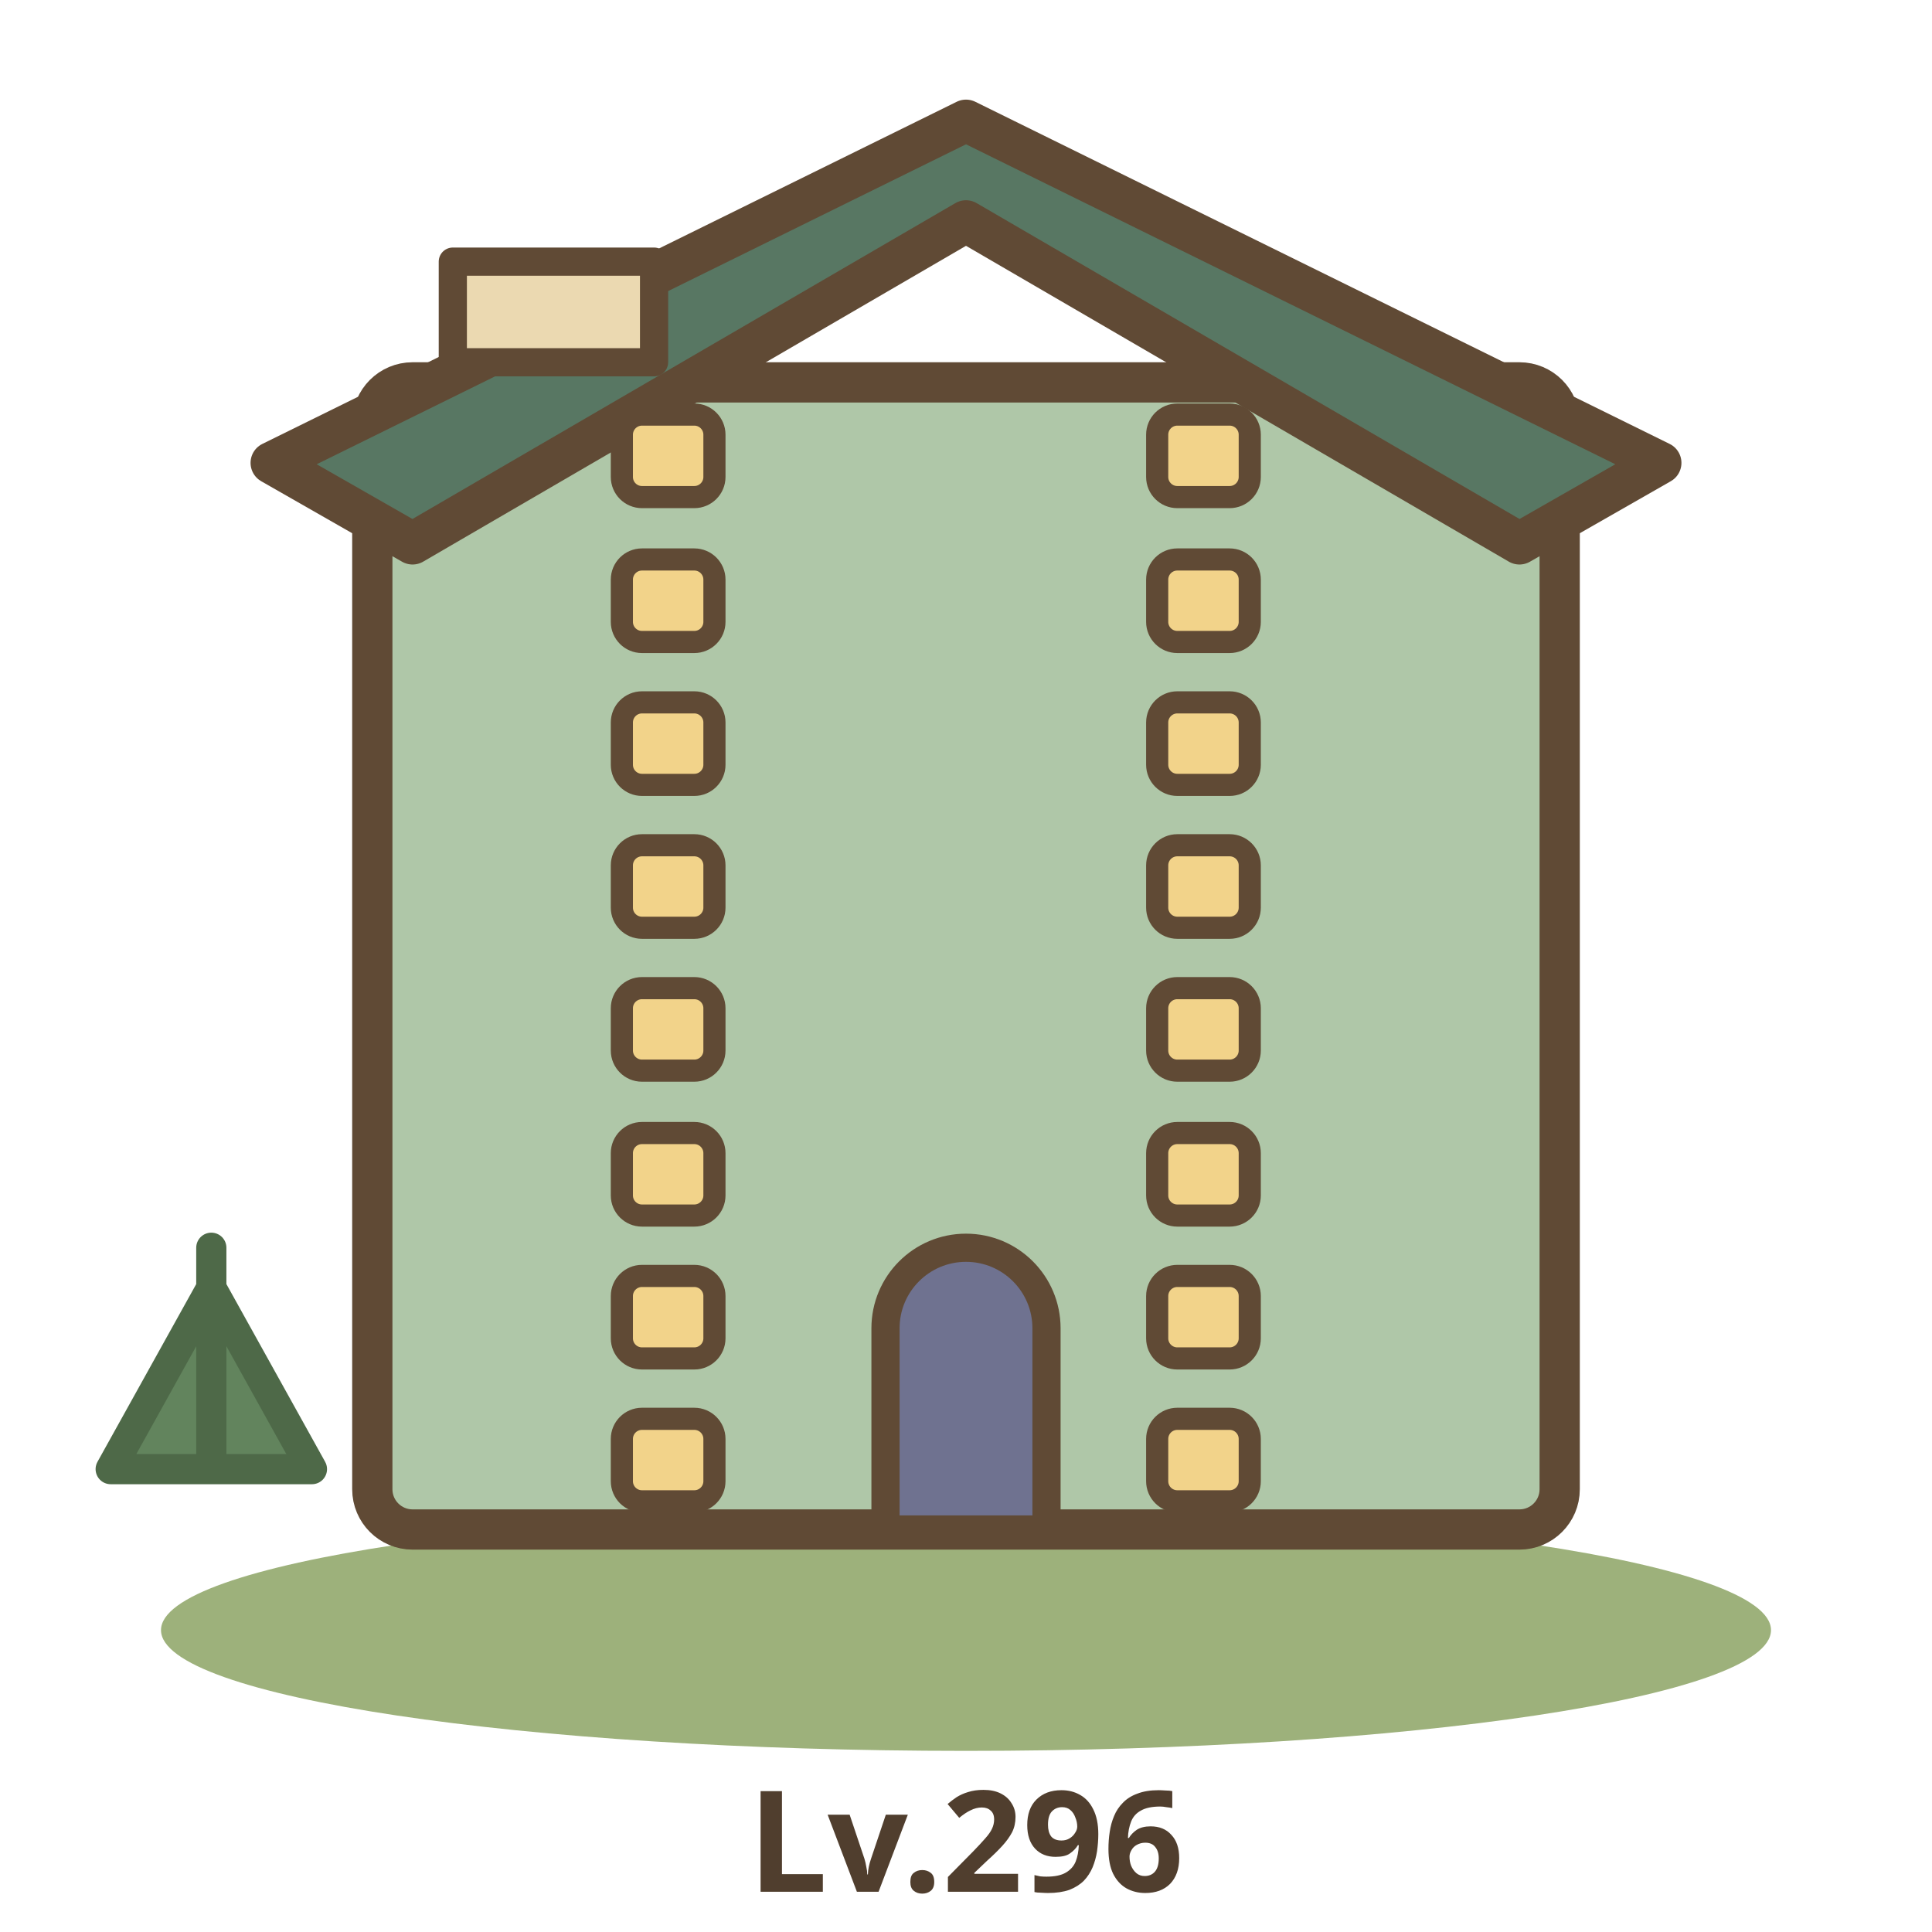
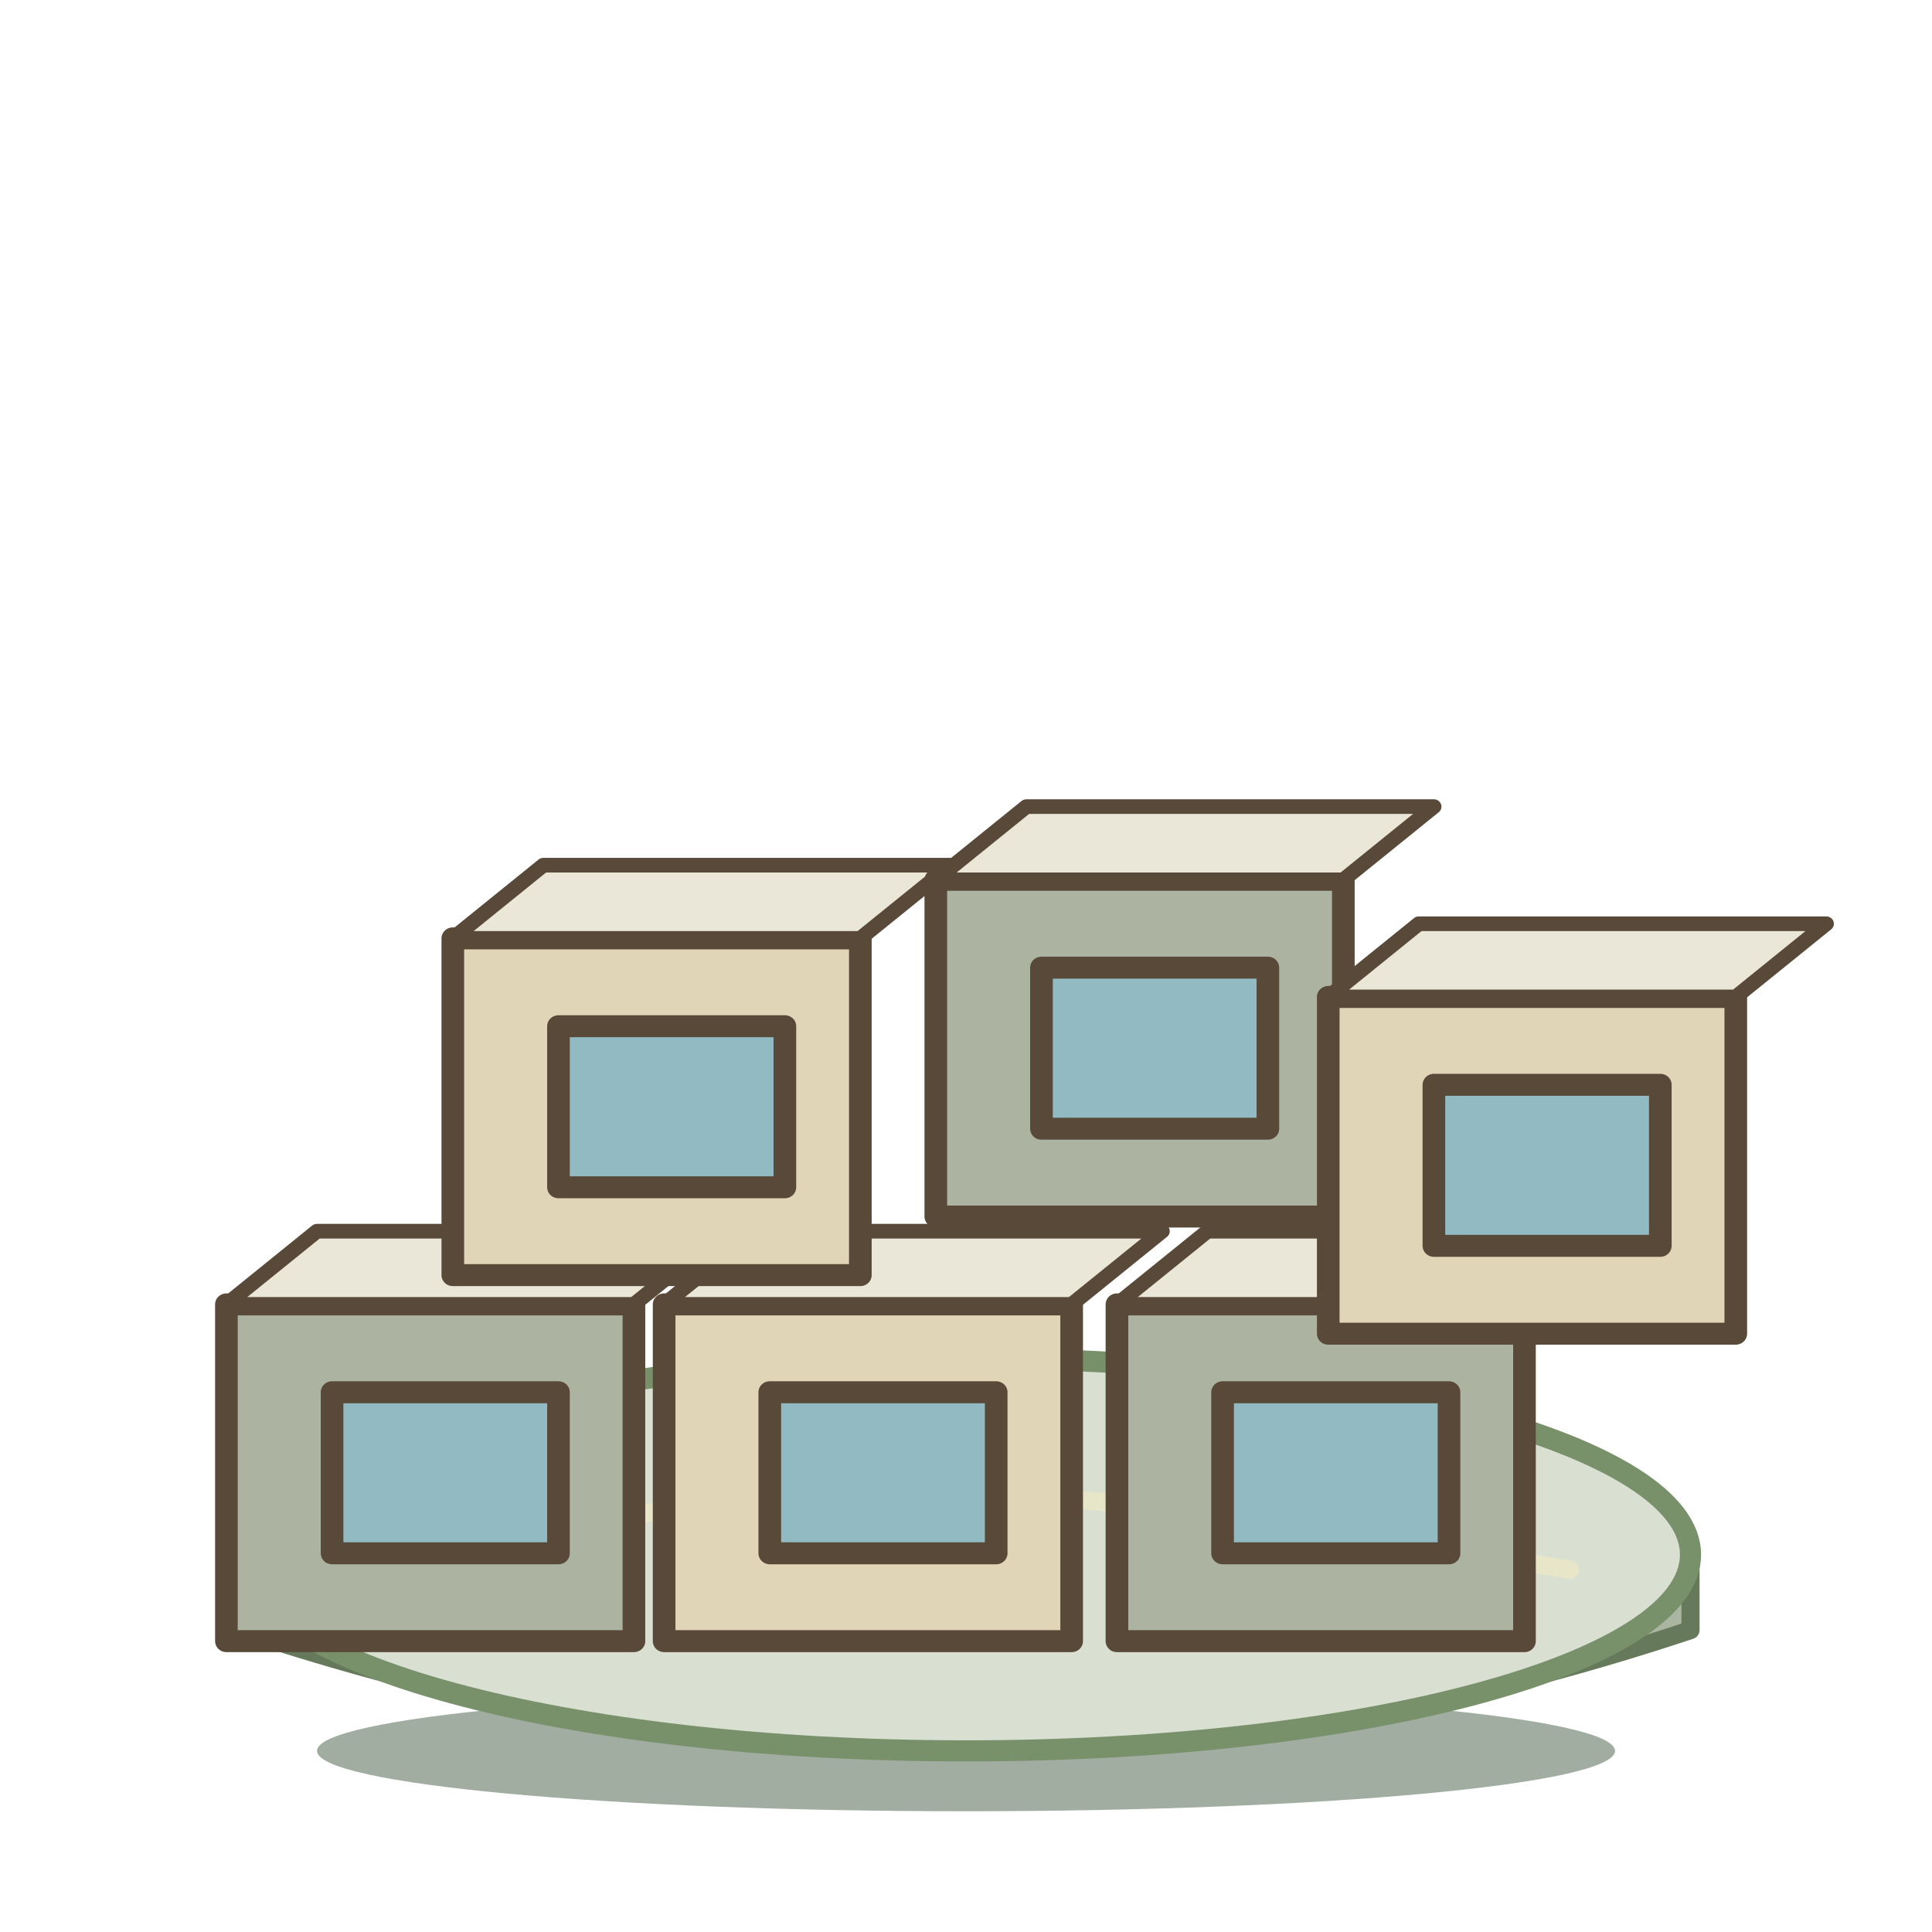
- <svg xmlns="http://www.w3.org/2000/svg" width="96" height="96" viewBox="0 0 96 96">
+ <svg xmlns="http://www.w3.org/2000/svg" width="128" height="128" viewBox="0 0 128 128">
+   <defs>
+     <linearGradient id="seed">
+       <stop stop-color="#E5BF79" />
+       <stop offset="1" stop-color="#B27943" />
+     </linearGradient>
+     <linearGradient id="bark">
+       <stop stop-color="#B18A53" />
+       <stop offset="1" stop-color="#795B37" />
+     </linearGradient>
+     <linearGradient id="window" x2="0" y2="1">
+       <stop stop-color="#D0DFCD" />
+       <stop offset="1" stop-color="#7EABB4" />
+     </linearGradient>
+     <linearGradient id="glass">
+       <stop stop-color="#D5E9E2" />
+       <stop offset=".4" stop-color="#ACCED4" />
+       <stop offset="1" stop-color="#6D9CA9" />
+     </linearGradient>
+   </defs>
  <g stroke-linecap="round" stroke-linejoin="round">
-     <ellipse cx="48" cy="81" rx="40" ry="6" fill="#9DB17B" />
-     <rect x="18.5" y="19.0" width="59.0" height="57.0" rx="2" fill="#AFC7A8" stroke="#604A35" stroke-width="2" />
-     <path d="M13.5 23.0 L48 6.0 L82.5 23.0 L75.5 27.0 L48 11.0 L20.5 27.0 Z" fill="#587763" stroke="#604A35" stroke-width="2.1" />
-     <path d="M10.5 73V62m-5 11 5-9 5 9Z" fill="#62845D" stroke="#4E6948" stroke-width="1.5" />
-     <rect x="30.9" y="20.6" width="4.6" height="4.1" rx="1" fill="#F2D38A" stroke="#604A35" stroke-width="1.1" />
-     <rect x="57.5" y="20.6" width="4.6" height="4.1" rx="1" fill="#F2D38A" stroke="#604A35" stroke-width="1.1" />
-     <rect x="30.9" y="27.8" width="4.6" height="4.1" rx="1" fill="#F2D38A" stroke="#604A35" stroke-width="1.1" />
-     <rect x="57.5" y="27.8" width="4.6" height="4.1" rx="1" fill="#F2D38A" stroke="#604A35" stroke-width="1.1" />
-     <rect x="30.9" y="34.9" width="4.6" height="4.1" rx="1" fill="#F2D38A" stroke="#604A35" stroke-width="1.1" />
-     <rect x="57.5" y="34.9" width="4.6" height="4.1" rx="1" fill="#F2D38A" stroke="#604A35" stroke-width="1.1" />
-     <rect x="30.9" y="42.0" width="4.6" height="4.1" rx="1" fill="#F2D38A" stroke="#604A35" stroke-width="1.1" />
-     <rect x="57.5" y="42.0" width="4.6" height="4.1" rx="1" fill="#F2D38A" stroke="#604A35" stroke-width="1.1" />
-     <rect x="30.9" y="49.1" width="4.6" height="4.1" rx="1" fill="#F2D38A" stroke="#604A35" stroke-width="1.1" />
-     <rect x="57.5" y="49.1" width="4.6" height="4.1" rx="1" fill="#F2D38A" stroke="#604A35" stroke-width="1.1" />
-     <rect x="30.9" y="56.3" width="4.6" height="4.1" rx="1" fill="#F2D38A" stroke="#604A35" stroke-width="1.1" />
-     <rect x="57.5" y="56.3" width="4.6" height="4.1" rx="1" fill="#F2D38A" stroke="#604A35" stroke-width="1.1" />
-     <rect x="30.9" y="63.4" width="4.6" height="4.1" rx="1" fill="#F2D38A" stroke="#604A35" stroke-width="1.1" />
-     <rect x="57.5" y="63.4" width="4.6" height="4.1" rx="1" fill="#F2D38A" stroke="#604A35" stroke-width="1.1" />
-     <rect x="30.9" y="70.5" width="4.6" height="4.1" rx="1" fill="#F2D38A" stroke="#604A35" stroke-width="1.1" />
-     <rect x="57.5" y="70.5" width="4.6" height="4.1" rx="1" fill="#F2D38A" stroke="#604A35" stroke-width="1.1" />
-     <path d="M44 76v-10.0a4 4 0 0 1 8 0v10.0Z" fill="#6F7290" stroke="#604A35" stroke-width="1.4" />
-     <path d="M22.5 13.0h10v5h-10Z" fill="#EBD9B1" stroke="#604A35" stroke-width="1.4" />
-     <text x="48" y="94" text-anchor="middle" font-family="sans-serif" font-size="7" font-weight="700" fill="#503E2E">Lv.296</text>
+     <ellipse cx="64" cy="116" rx="43" ry="4" fill="#A1ADA1" stroke="none" stroke-width="1" />
+     <path d="M16 103Q64 87 112 103L112 108Q64 124 16 108Z" fill="#AAB6A1" stroke="#667A5B" stroke-width="1.2" />
+     <ellipse cx="64" cy="103" rx="48" ry="13" fill="#D9DFD1" stroke="#78916B" stroke-width="1.4" />
+     <path d="M25 104Q52 96 87 101Q98 103 104 104" fill="none" stroke="#E8E6C9" stroke-width="1.2" />
+     <g transform="translate(0 3) scale(1 .97)">
+       <rect x="15.00" y="86.00" width="27.00" height="23.00" rx="0" fill="#ACB3A0" stroke="#594939" stroke-width="1.5" />
+       <path d="M15 86L21 81H48L42 86Z" fill="#EBE7D8" stroke="#594939" stroke-width="1" />
+       <rect x="22.00" y="92.00" width="15.00" height="11.00" rx="0" fill="#91BAC2" stroke="#594939" stroke-width="1.5" />
+       <rect x="44.00" y="86.00" width="27.00" height="23.00" rx="0" fill="#E0D5B7" stroke="#594939" stroke-width="1.5" />
+       <path d="M44 86L50 81H77L71 86Z" fill="#EBE7D8" stroke="#594939" stroke-width="1" />
+       <rect x="51.00" y="92.00" width="15.00" height="11.00" rx="0" fill="#91BAC2" stroke="#594939" stroke-width="1.5" />
+       <rect x="74.00" y="86.00" width="27.00" height="23.00" rx="0" fill="#ACB3A0" stroke="#594939" stroke-width="1.5" />
+       <path d="M74 86L80 81H107L101 86Z" fill="#EBE7D8" stroke="#594939" stroke-width="1" />
+       <rect x="81.00" y="92.00" width="15.00" height="11.00" rx="0" fill="#91BAC2" stroke="#594939" stroke-width="1.5" />
+       <rect x="30.00" y="61.00" width="27.00" height="23.00" rx="0" fill="#E0D5B7" stroke="#594939" stroke-width="1.5" />
+       <path d="M30 61L36 56H63L57 61Z" fill="#EBE7D8" stroke="#594939" stroke-width="1" />
+       <rect x="37.00" y="67.00" width="15.00" height="11.00" rx="0" fill="#91BAC2" stroke="#594939" stroke-width="1.5" />
+       <rect x="62.00" y="57.00" width="27.00" height="23.00" rx="0" fill="#ACB3A0" stroke="#594939" stroke-width="1.5" />
+       <path d="M62 57L68 52H95L89 57Z" fill="#EBE7D8" stroke="#594939" stroke-width="1" />
+       <rect x="69.00" y="63.00" width="15.00" height="11.00" rx="0" fill="#91BAC2" stroke="#594939" stroke-width="1.5" />
+       <rect x="88.00" y="65.00" width="27.00" height="23.00" rx="0" fill="#E0D5B7" stroke="#594939" stroke-width="1.5" />
+       <path d="M88 65L94 60H121L115 65Z" fill="#EBE7D8" stroke="#594939" stroke-width="1" />
+       <rect x="95.00" y="71.00" width="15.00" height="11.00" rx="0" fill="#91BAC2" stroke="#594939" stroke-width="1.5" />
+     </g>
  </g>
</svg>
